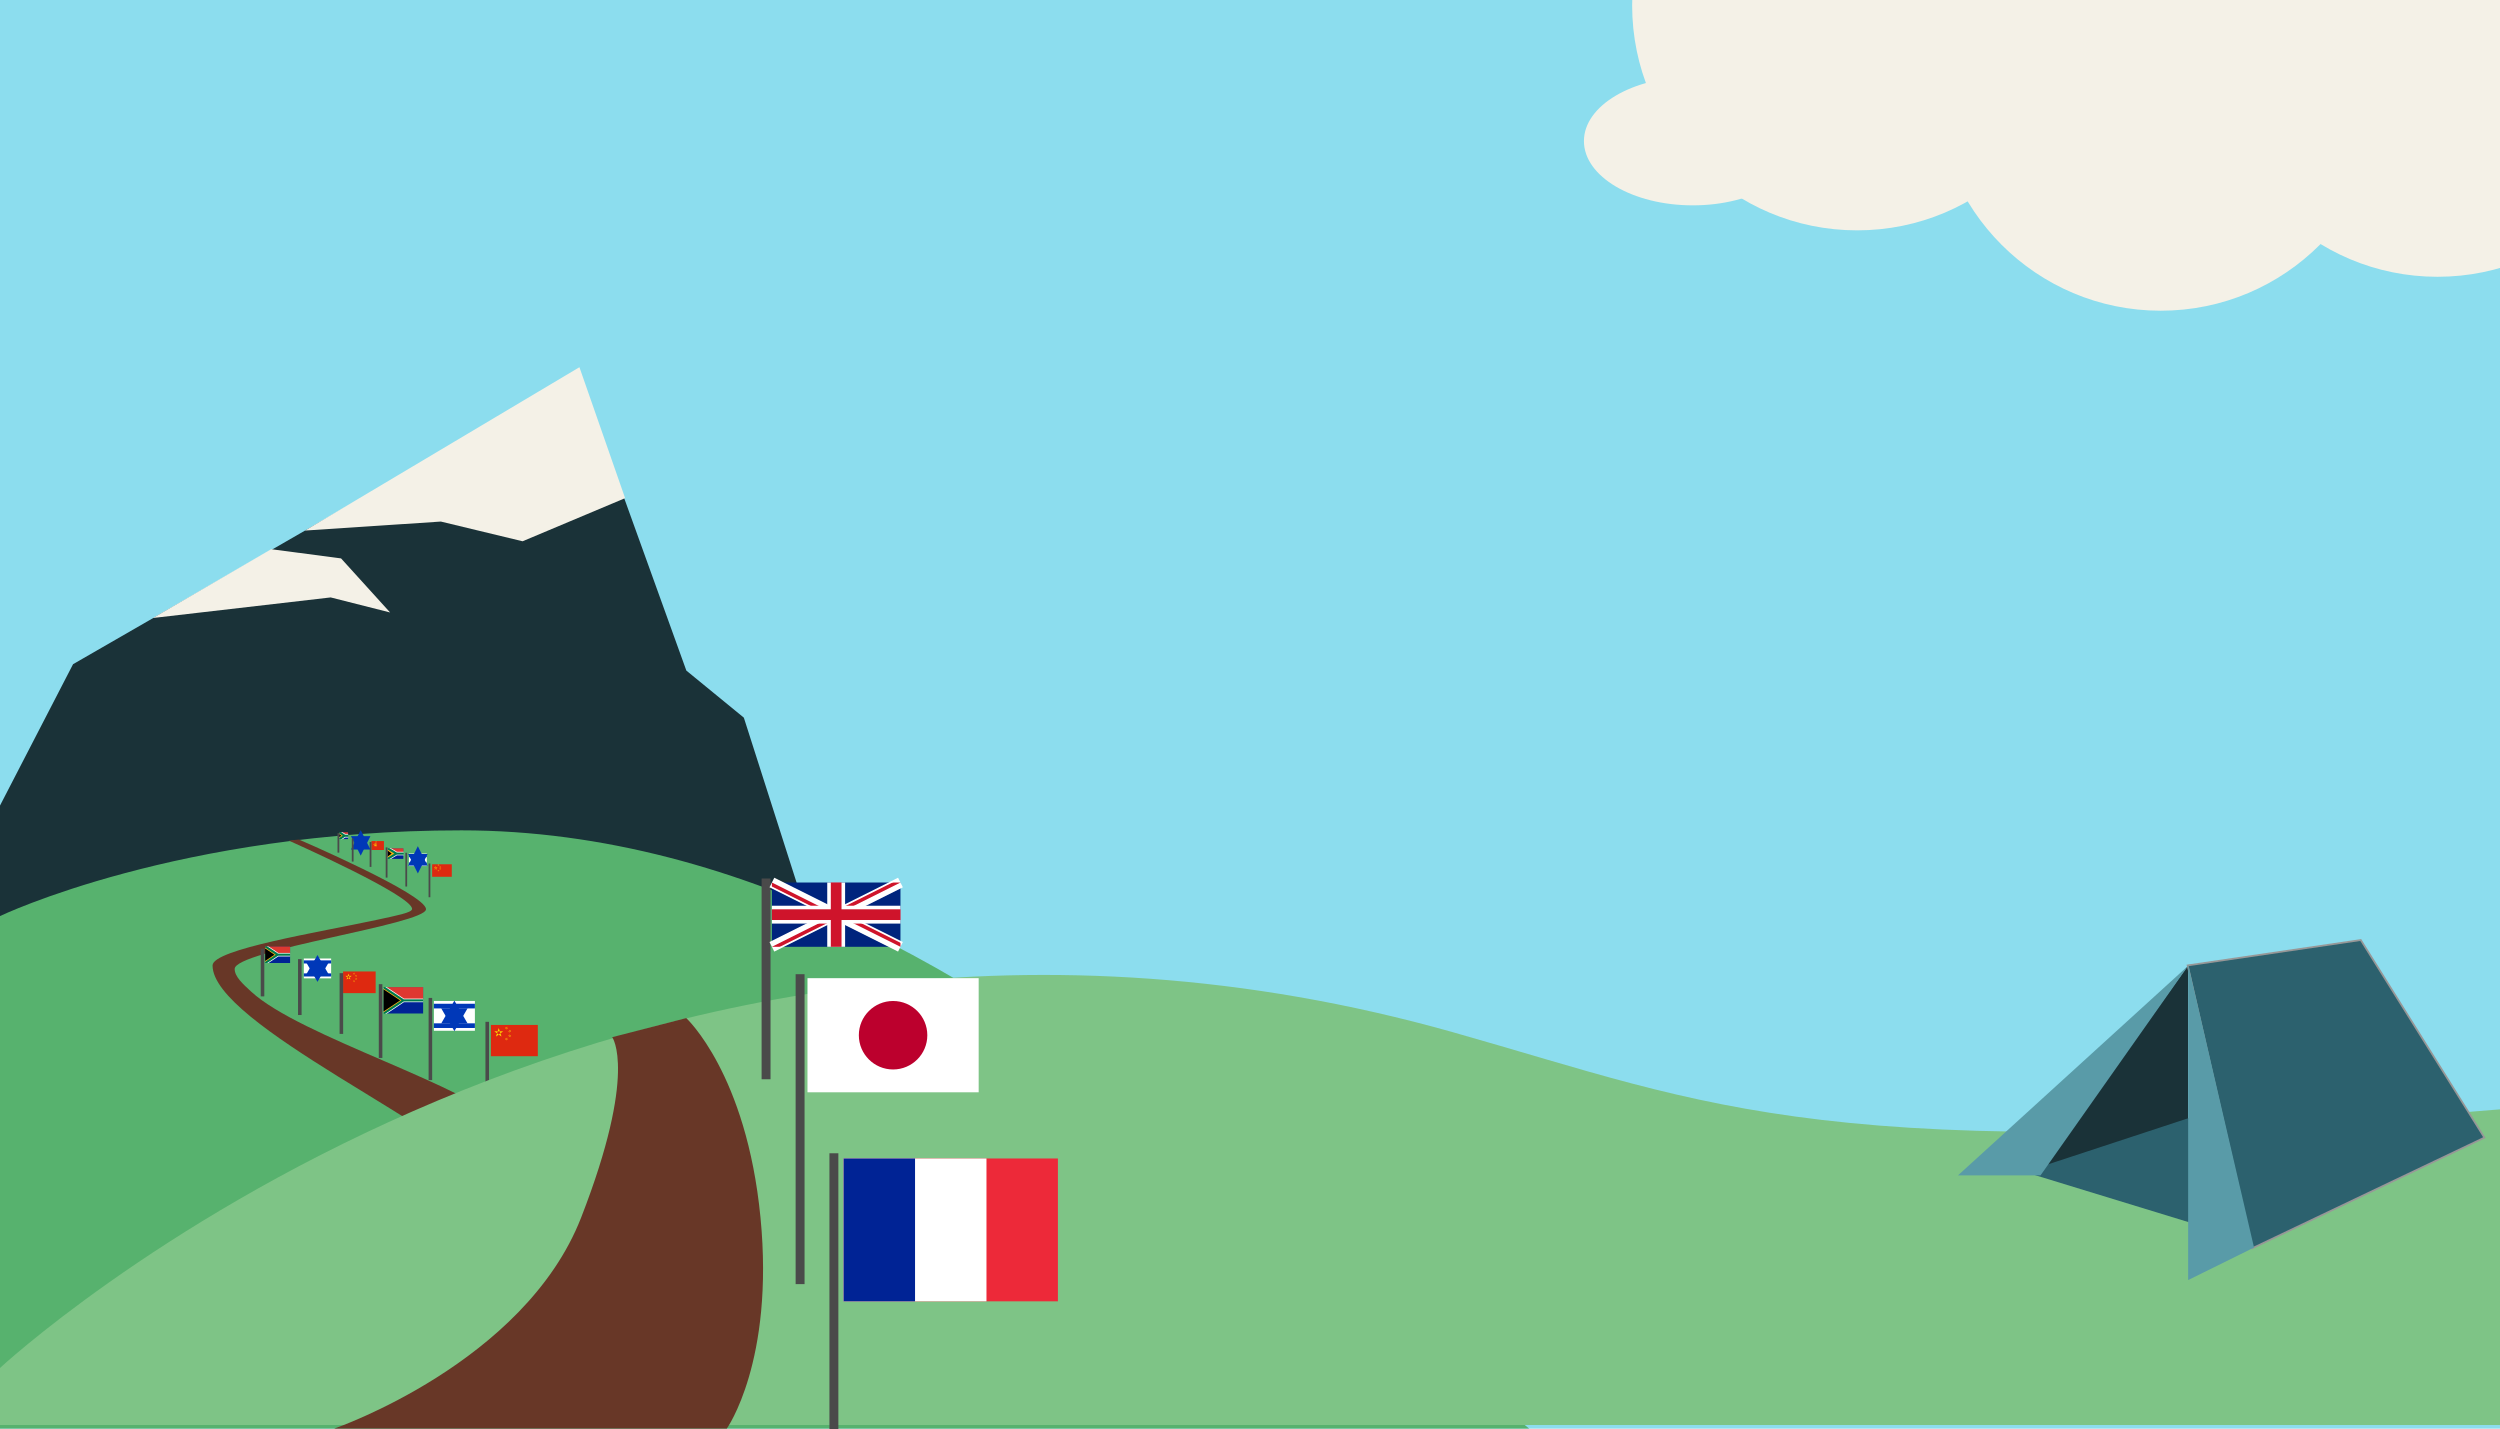
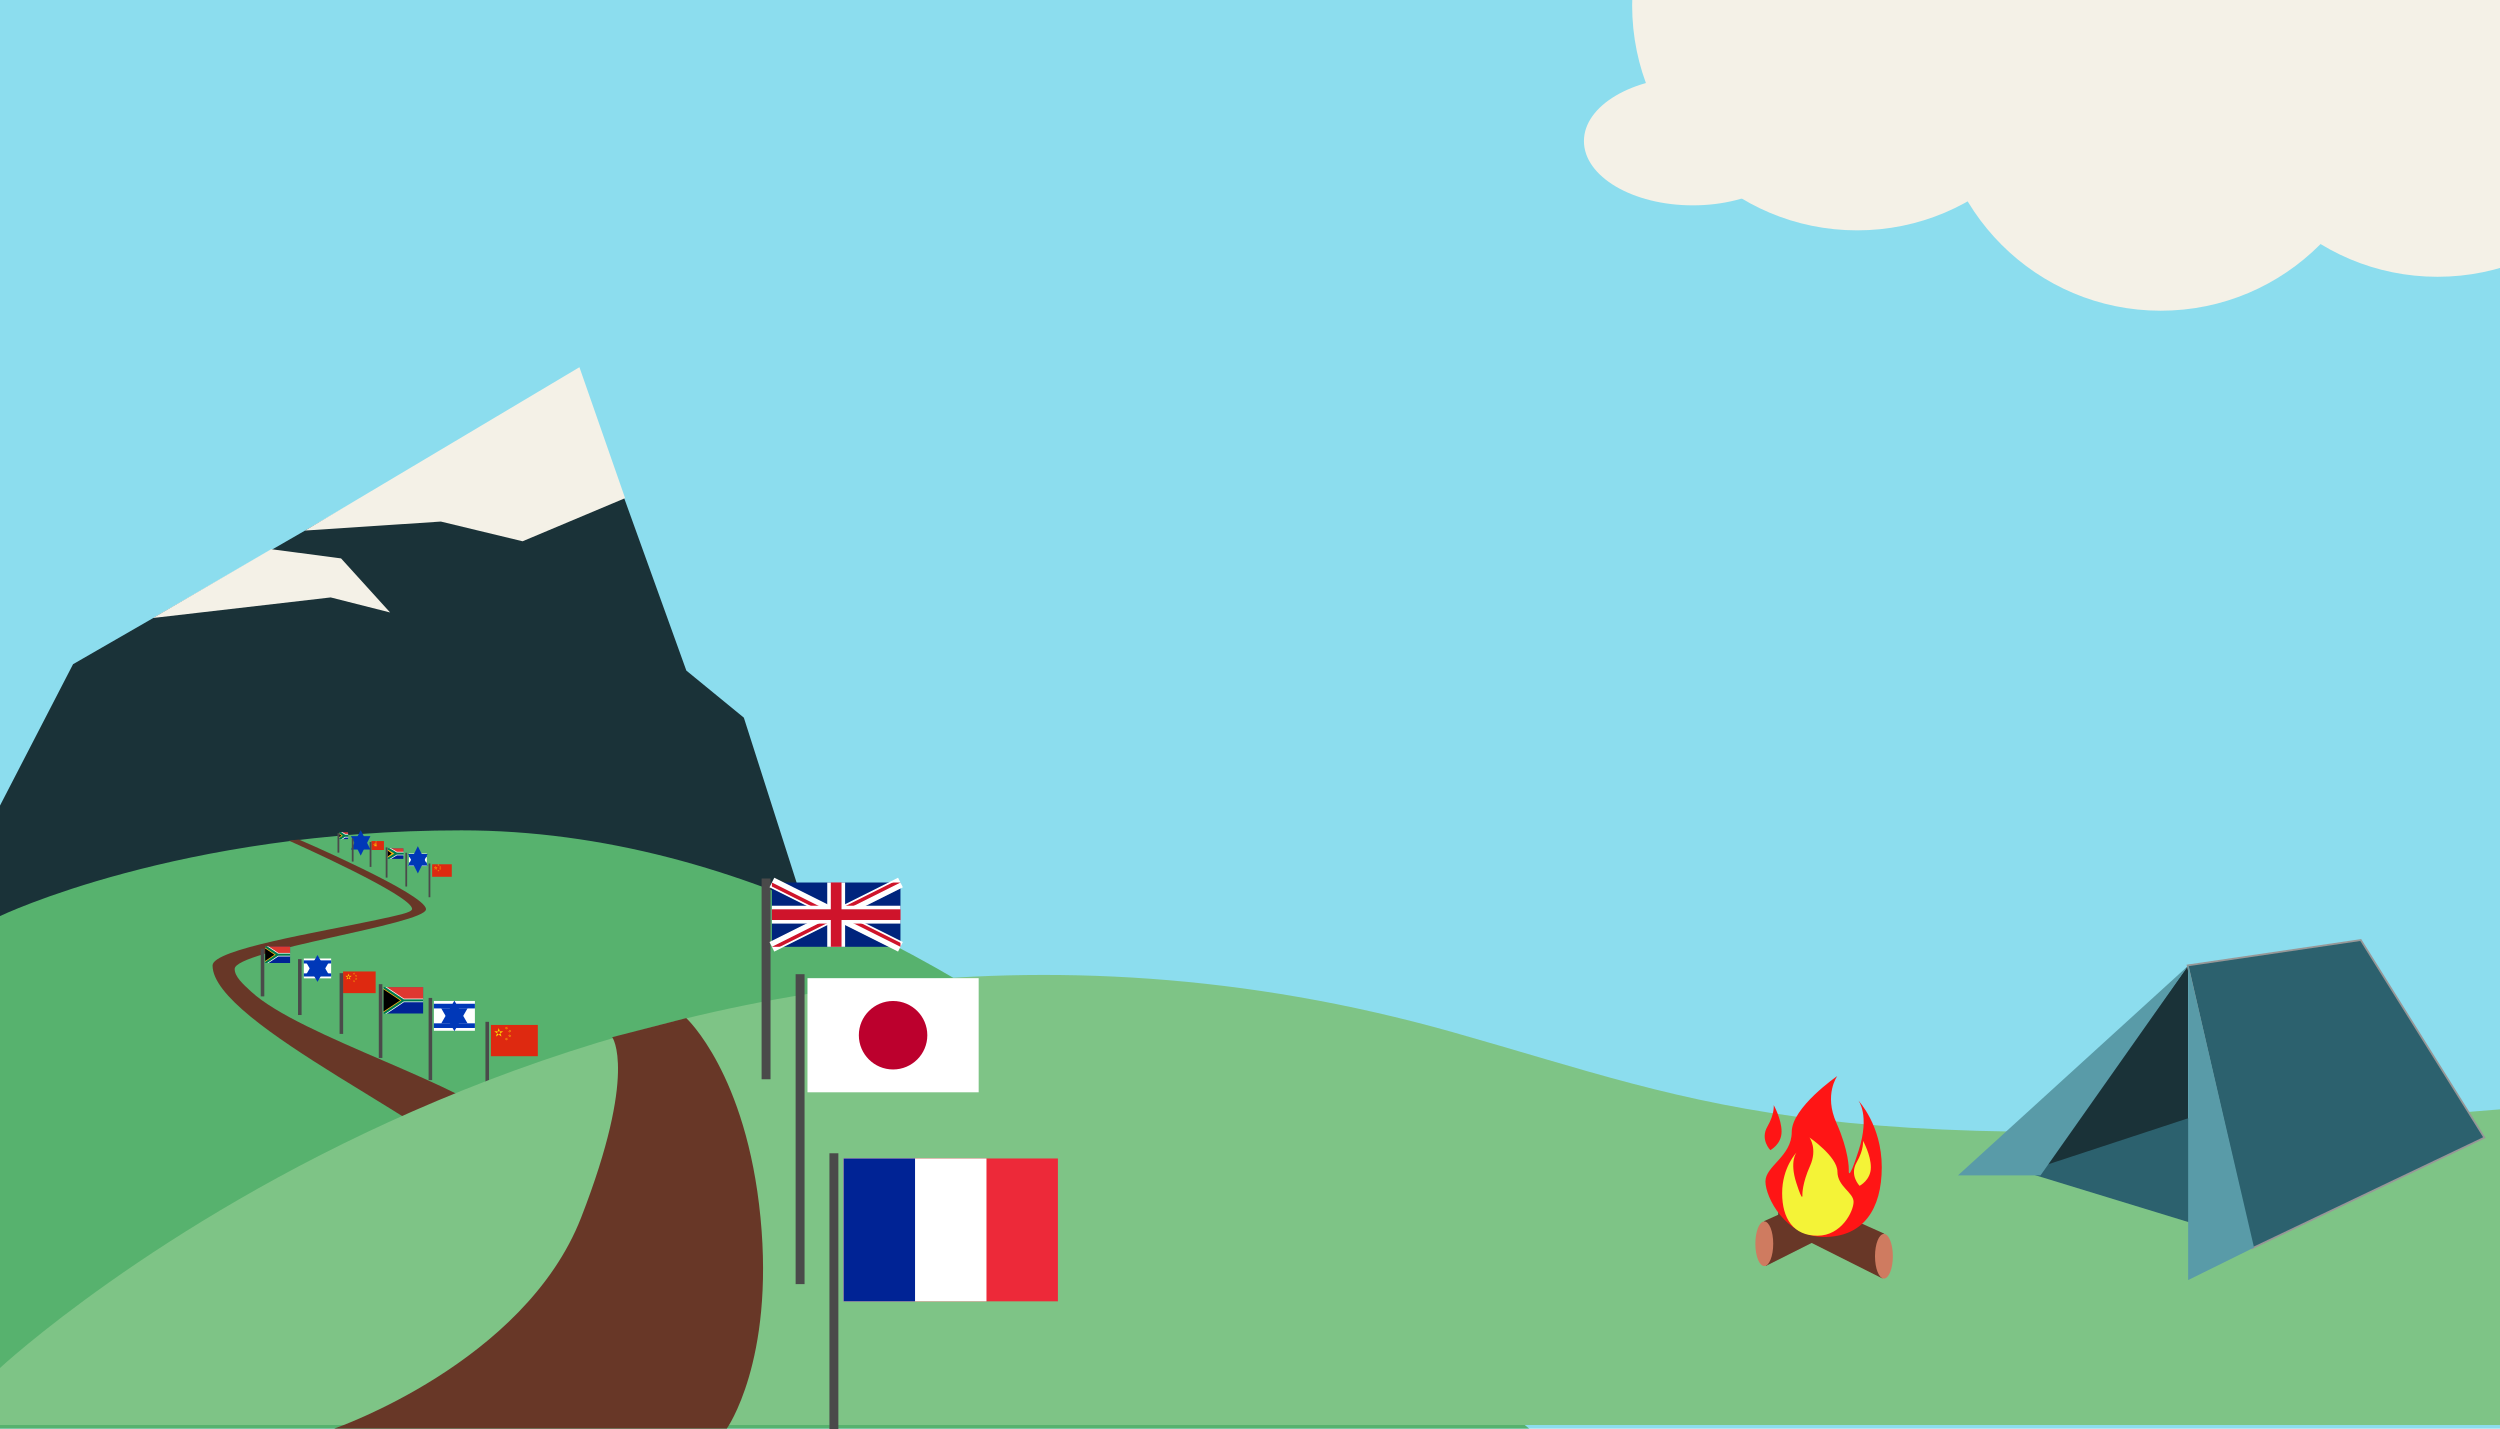
<svg xmlns="http://www.w3.org/2000/svg" xmlns:xlink="http://www.w3.org/1999/xlink" width="1400px" height="800px" viewBox="0 0 1400 800" version="1.1">
  <description>Created with Sketch (http://www.bohemiancoding.com/sketch)</description>
  <defs>
    <path id="path-1" d="M0,0 L22.359,0 L22.359,14.906 L0,14.906 L0,0 Z" />
    <path id="path-3" d="M0,0 L11.18,7.453 L0,14.906" />
    <path id="path-5" d="M0,0 L14.092,0 L14.092,9.379 L0,9.379 L0,0 Z" />
    <path id="path-7" d="M0,0 L7.046,4.689 L0,9.379" />
    <path id="path-9" d="M0,0 L9,0 L9,6 L0,6 L0,0 Z" />
    <path id="path-11" d="M0,0 L4,3 L0,6" />
    <path id="path-13" d="M0,0 L5,0 L5,4 L0,4 L0,0 Z" />
    <path id="path-15" d="M0,0 L3,2 L0,4" />
    <path d="M36,18 L72,18 L72,36 L36,18 Z M36,18 L36,36 L8.52651283e-15,36 L36,18 Z M36,18 L1.56319402e-14,18 L1.56319402e-14,-1.7408297e-14 L36,18 Z M36,18 L36,2.52242671e-14 L72,2.52242671e-14 L36,18 Z" id="path-17" />
  </defs>
  <g id="Page-1" stroke="none" stroke-width="1" fill="none" fill-rule="evenodd">
    <g id="mountain_path">
      <rect id="Sky" fill="#8CDDEE" x="0" y="0" width="1404" height="800" />
      <g id="Mountain-1" transform="translate(0, 206)">
        <path d="M-2.84217094e-14,245.118 L40.914,165.944 L324.23,2.746 L384.351,169.524 L416.549,195.885 L462.32,339 L-1.26160398e-06,389.176 L-2.84217094e-14,245.118 Z" id="Path-5" fill="#1A3238" />
        <path d="M85.665,140.075 L185.182,128.557 L218.454,136.985 L190.994,106.707 L151.841,101.551 L85.665,140.075 Z" id="Path-7" fill="#F4F1E7" />
        <path d="M170.774,91.122 L246.874,86.07 L292.645,97.11 L350.062,72.965 L324.479,-0.367 L170.774,91.122 Z" id="Path-6" fill="#F4F1E7" />
      </g>
      <g id="Midground" transform="translate(0, 465)">
        <path d="M2.61763944e-10,48 C2.61763944e-10,48 99.956,-0.004 258.38,-0.004 C416.804,-0.004 563.127,87.337 679.189,188.111 C769.641,266.65 856.339,335 856.339,335 L0,335 L2.61763944e-10,48 Z" id="Path-3" fill="#57B26E" />
        <path d="M161.719,5.732 C161.719,5.732 231.995,36.91 230.737,44.163 C230.402,46.096 222.486,47.644 210.797,50.157 C178.626,57.073 119.026,66.6 119.026,75.648 C119.026,108.646 253.475,167.209 277.828,199.431 C302.181,231.652 314.579,195.88 286.381,167.136 C262.317,142.607 168.22,115.75 140.63,90.288 C135.891,85.913 131.414,81.902 131.413,77.606 C131.412,67.158 238.562,52.586 238.562,44.163 C238.562,35.74 167.386,5.141 167.386,5.141 L161.719,5.732 Z" id="Path-4" fill="#683727" />
      </g>
      <g id="Midground-Flags-1" transform="translate(146, 530)">
        <g id="Flag" transform="translate(125.8566, 43.10684)">
          <g id="Flag_of_the_People's_Republic_of_China" transform="translate(3.052034, 0.85669)">
            <rect id="Rectangle" fill="#DE2910" x="0" y="0" width="26.271" height="17.514" />
            <g id="s-link" transform="translate(1.751404, 1.751404)" fill="#FFDE00">
              <path d="M2.627,2.67430522e-11 L4.171,4.752 L0.129,1.815 L5.126,1.815 L1.083,4.752 L2.627,2.67430522e-11 Z" id="s" />
            </g>
            <g id="s-link" transform="translate(8.757021, 1.751404) rotate(239.0362) translate(-8.757021, -1.751404) translate(7.881319, 0.875702)" fill="#FFDE00">
              <path d="M0.876,8.91442475e-12 L1.39,1.584 L0.043,0.605 L1.709,0.605 L0.361,1.584 L0.876,8.91442475e-12 Z" id="s" />
            </g>
            <g id="s-link" transform="translate(10.50843, 3.502808) rotate(261.8699) translate(-10.50843, -3.502808) translate(9.632723, 2.627106)" fill="#FFDE00">
              <path d="M0.876,8.91442475e-12 L1.39,1.584 L0.043,0.605 L1.709,0.605 L0.361,1.584 L0.876,8.91442475e-12 Z" id="s" />
            </g>
            <g id="s-link" transform="translate(10.50843, 6.129914) rotate(-74.0546) translate(-10.50843, -6.129914) translate(9.632723, 5.254212)" fill="#FFDE00">
              <path d="M0.876,8.91442475e-12 L1.39,1.584 L0.043,0.605 L1.709,0.605 L0.361,1.584 L0.876,8.91442475e-12 Z" id="s" />
            </g>
            <g id="s-link" transform="translate(8.757021, 7.881319) rotate(-51.34019) translate(-8.757021, -7.881319) translate(7.881319, 7.005616)" fill="#FFDE00">
              <path d="M0.876,8.91442475e-12 L1.39,1.584 L0.043,0.605 L1.709,0.605 L0.361,1.584 L0.876,8.91442475e-12 Z" id="s" />
            </g>
          </g>
          <path d="M1,0.109 L1,46.303" id="Line" stroke="#4A4A4A" stroke-width="2" stroke-linecap="square" />
        </g>
        <g id="Flag" transform="translate(66.12433, 22.04109)">
          <g id="Clipped" transform="translate(2.597592, 0.72913)">
            <mask id="mask-2" fill="white">
              <use xlink:href="#path-1" />
            </mask>
            <g id="Shape" />
            <g id="Group" mask="url(#mask-2)">
              <path d="M0,0 L0,14.906 L22.359,14.906 L22.359,0 L0,0 Z" id="Shape" fill="#002395" />
              <path d="M0,0 L0,7.453 L22.359,7.453 L22.359,0 L0,0 Z" id="Shape" fill="#DE3831" />
              <g>
                <path d="M0,0 L11.18,7.453 L0,14.906 M11.18,7.453 L22.359,7.453" id="W" stroke="#FFFFFF" stroke-width="2" fill="#000000" />
                <g id="Clipped">
                  <mask id="mask-4" fill="white">
                    <use xlink:href="#path-3" />
                  </mask>
                  <g id="X" />
                  <g id="X-link" mask="url(#mask-4)" stroke="#FFB612" stroke-width="2" fill="#000000">
                    <path d="M0,0 L11.18,7.453 L0,14.906" id="X" />
                  </g>
                </g>
              </g>
              <g id="W-link" stroke="#007A4D" stroke-width="1.2">
                <path d="M0,0 L11.18,7.453 L0,14.906 M11.18,7.453 L22.359,7.453" id="W" />
              </g>
            </g>
          </g>
          <path d="M1,0.093 L1,39.408" id="Line" stroke="#4A4A4A" stroke-width="2" stroke-linecap="square" />
        </g>
        <g id="Flag" transform="translate(94.07129, 29.72518)">
          <g id="Flag_of_Israel" transform="translate(2.909451, 0.816667)">
            <rect id="Rectangle" fill="#FFFFFF" x="0" y="0" width="22.957" height="16.696" />
            <rect id="Rectangle" fill="#0038B8" x="0" y="1.565" width="22.957" height="2.609" />
            <rect id="Rectangle" fill="#0038B8" x="0" y="12.522" width="22.957" height="2.609" />
            <g id="triangle-link" transform="translate(8.86966, 5.321796)" stroke="#0038B8" stroke-width="5.5" fill="#000000" fill-opacity="0">
              <path d="M2.609,-0.015 L-0.025,4.547 L5.242,4.547 L2.609,-0.015 Z" id="triangle" />
            </g>
            <g id="triangle-link" transform="translate(11.47838, 9.078358) rotate(180) translate(-11.47838, -9.078358) translate(8.86966, 6.782681)" stroke="#0038B8" stroke-width="5.5" fill="#000000" fill-opacity="0">
              <path d="M2.609,-0.015 L-0.025,4.547 L5.242,4.547 L2.609,-0.015 Z" id="triangle" />
            </g>
          </g>
          <path d="M0.945,0.104 L0.945,44.14" id="Line" stroke="#4A4A4A" stroke-width="2" stroke-linecap="square" />
        </g>
        <g id="Flag" transform="translate(44.06505, 13.68348)">
          <g id="Flag_of_the_People's_Republic_of_China" transform="translate(2.05776, 0.334554)">
            <rect id="Rectangle" fill="#DE2910" x="0" y="0" width="18.244" height="12.141" />
            <g id="s-link" transform="translate(1.216247, 1.214135)" fill="#FFDE00">
              <path d="M1.824,1.85393922e-11 L2.897,3.295 L0.089,1.258 L3.559,1.258 L0.752,3.295 L1.824,1.85393922e-11 Z" id="s" />
            </g>
            <g id="s-link" transform="translate(6.081235, 1.214135) rotate(239.0362) translate(-6.081235, -1.214135) translate(5.473111, 0.607068)" fill="#FFDE00">
              <path d="M0.608,6.17983442e-12 L0.966,1.098 L0.03,0.419 L1.186,0.419 L0.251,1.098 L0.608,6.17983442e-12 Z" id="s" />
            </g>
            <g id="s-link" transform="translate(7.297482, 2.42827) rotate(261.8699) translate(-7.297482, -2.42827) translate(6.689358, 1.821203)" fill="#FFDE00">
              <path d="M0.608,6.17983442e-12 L0.966,1.098 L0.03,0.419 L1.186,0.419 L0.251,1.098 L0.608,6.17983442e-12 Z" id="s" />
            </g>
            <g id="s-link" transform="translate(7.297482, 4.249473) rotate(-74.0546) translate(-7.297482, -4.249473) translate(6.689358, 3.642405)" fill="#FFDE00">
              <path d="M0.608,6.17983442e-12 L0.966,1.098 L0.03,0.419 L1.186,0.419 L0.251,1.098 L0.608,6.17983442e-12 Z" id="s" />
            </g>
            <g id="s-link" transform="translate(6.081235, 5.463608) rotate(-51.34019) translate(-6.081235, -5.463608) translate(5.473111, 4.856541)" fill="#FFDE00">
              <path d="M0.608,6.17983442e-12 L0.966,1.098 L0.03,0.419 L1.186,0.419 L0.251,1.098 L0.608,6.17983442e-12 Z" id="s" />
            </g>
          </g>
          <path d="M1.102,2.28 L1.102,34.302" id="Line" stroke="#4A4A4A" stroke-width="2" stroke-linecap="square" />
        </g>
        <g id="Flag" transform="translate(0.013548, 0.18348)">
          <g id="Clipped" transform="translate(2.464116, -0.246094)">
            <mask id="mask-6" fill="white">
              <use xlink:href="#path-5" />
            </mask>
            <g id="Shape" />
            <g id="Group" mask="url(#mask-6)">
              <path d="M0,0 L0,9.379 L14.092,9.379 L14.092,0 L0,0 Z" id="Shape" fill="#002395" />
              <path d="M0,0 L0,4.689 L14.092,4.689 L14.092,0 L0,0 Z" id="Shape" fill="#DE3831" />
              <g>
                <path d="M0,0 L7.046,4.689 L0,9.379 M7.046,4.689 L14.092,4.689" id="W" stroke="#FFFFFF" stroke-width="2" fill="#000000" />
                <g id="Clipped">
                  <mask id="mask-8" fill="white">
                    <use xlink:href="#path-7" />
                  </mask>
                  <g id="X" />
                  <g id="X-link" mask="url(#mask-8)" stroke="#FFB612" stroke-width="2" fill="#000000">
                    <path d="M0,0 L7.046,4.689 L0,9.379" id="X" />
                  </g>
                </g>
              </g>
              <g id="W-link" stroke="#007A4D" stroke-width="1.2">
                <path d="M0,0 L7.046,4.689 L0,9.379 M7.046,4.689 L14.092,4.689" id="W" />
              </g>
            </g>
          </g>
          <path d="M1,2.059 L1,26.794" id="Line" stroke="#4A4A4A" stroke-width="2" stroke-linecap="square" />
        </g>
        <g id="Flag" transform="translate(20.89687, 7.041089)">
          <g id="Flag_of_Israel" transform="translate(3.235917, -0.278398)">
            <rect id="Rectangle" fill="#FFFFFF" x="0" y="0" width="15.303" height="11.111" />
            <rect id="Rectangle" fill="#0038B8" x="0" y="1.042" width="15.303" height="1.736" />
            <rect id="Rectangle" fill="#0038B8" x="0" y="8.333" width="15.303" height="1.736" />
            <g id="triangle-link" transform="translate(5.91268, 3.541662)" stroke="#0038B8" stroke-width="5.5" fill="#000000" fill-opacity="0">
              <path d="M1.739,-0.01 L-0.016,3.026 L3.495,3.026 L1.739,-0.01 Z" id="triangle" />
            </g>
            <g id="triangle-link" transform="translate(7.651703, 6.041658) rotate(180) translate(-7.651703, -6.041658) translate(5.91268, 4.513883)" stroke="#0038B8" stroke-width="5.5" fill="#000000" fill-opacity="0">
              <path d="M1.739,-0.01 L-0.016,3.026 L3.495,3.026 L1.739,-0.01 Z" id="triangle" />
            </g>
          </g>
          <path d="M1,1.069 L1,30.375" id="Line" stroke="#4A4A4A" stroke-width="2" stroke-linecap="square" />
        </g>
      </g>
      <g id="Midground-Flags-1" transform="translate(189, 466)">
        <g id="Flag" transform="translate(51, 18)">
          <g id="Flag_of_the_People's_Republic_of_China" transform="translate(2, 0)">
            <rect id="Rectangle" fill="#DE2910" x="0" y="0" width="11" height="7" />
            <g id="s-link" transform="translate(1, 1)" fill="#FFDE00">
              <path d="M1,0 L1.618,2 L0,0.764 L2,0.764 L0.382,2 L1,0 Z" id="s" />
            </g>
            <g id="s-link" transform="translate(3.5, 0.5) rotate(239.0362) translate(-3.5, -0.5) translate(3, 0)" fill="#FFDE00">
              <path d="M0.5,0 L0.809,1 L0,0.382 L1,0.382 L0.191,1 L0.5,0 Z" id="s" />
            </g>
            <g id="s-link" transform="translate(4.5, 1.5) rotate(261.8699) translate(-4.5, -1.5) translate(4, 1)" fill="#FFDE00">
              <path d="M0.5,0 L0.809,1 L0,0.382 L1,0.382 L0.191,1 L0.5,0 Z" id="s" />
            </g>
            <g id="s-link" transform="translate(4.5, 2.5) rotate(-74.0546) translate(-4.5, -2.5) translate(4, 2)" fill="#FFDE00">
              <path d="M0.5,0 L0.809,1 L0,0.382 L1,0.382 L0.191,1 L0.5,0 Z" id="s" />
            </g>
            <g id="s-link" transform="translate(3.5, 3.5) rotate(-51.34019) translate(-3.5, -3.5) translate(3, 3)" fill="#FFDE00">
              <path d="M0.5,0 L0.809,1 L0,0.382 L1,0.382 L0.191,1 L0.5,0 Z" id="s" />
            </g>
          </g>
          <path d="M0.5,0.042 L0.5,17.958" id="Line" stroke="#4A4A4A" stroke-linecap="square" />
        </g>
        <g id="Flag" transform="translate(27, 9)">
          <g id="Clipped" transform="translate(1, 0)">
            <mask id="mask-10" fill="white">
              <use xlink:href="#path-9" />
            </mask>
            <g id="Shape" />
            <g id="Group" mask="url(#mask-10)">
              <path d="M0,0 L0,6 L9,6 L9,0 L0,0 Z" id="Shape" fill="#002395" />
              <path d="M0,0 L0,3 L9,3 L9,0 L0,0 Z" id="Shape" fill="#DE3831" />
              <g>
                <path d="M0,0 L5,3 L0,6 M5,3 L10,3" id="W" stroke="#FFFFFF" stroke-width="2" fill="#000000" />
                <g id="Clipped">
                  <mask id="mask-12" fill="white">
                    <use xlink:href="#path-11" />
                  </mask>
                  <g id="X" />
                  <g id="X-link" mask="url(#mask-12)" stroke="#FFB612" stroke-width="2" fill="#000000">
                    <path d="M0,0 L4,3 L0,6" id="X" />
                  </g>
                </g>
              </g>
              <g id="W-link" stroke="#007A4D" stroke-width="1.2">
                <path d="M0,0 L5,3 L0,6 M5,3 L10,3" id="W" />
              </g>
            </g>
          </g>
          <path d="M0.5,0.038 L0.5,15.962" id="Line" stroke="#4A4A4A" stroke-linecap="square" />
        </g>
        <g id="Flag" transform="translate(38, 12)">
          <g id="Flag_of_Israel" transform="translate(2, 0)">
            <rect id="Rectangle" fill="#FFFFFF" x="0" y="0" width="10" height="7" />
            <rect id="Rectangle" fill="#0038B8" x="0" y="1" width="10" height="1" />
            <rect id="Rectangle" fill="#0038B8" x="0" y="5" width="10" height="1" />
            <g id="triangle-link" transform="translate(4, 2)" stroke="#0038B8" stroke-width="5.5" fill="#000000" fill-opacity="0">
              <path d="M1,0 L0,2 L2,2 L1,0 Z" id="triangle" />
            </g>
            <g id="triangle-link" transform="translate(5, 4) rotate(180) translate(-5, -4) translate(4, 3)" stroke="#0038B8" stroke-width="5.5" fill="#000000" fill-opacity="0">
              <path d="M1,0 L0,2 L2,2 L1,0 Z" id="triangle" />
            </g>
          </g>
          <path d="M0.5,0.042 L0.5,17.958" id="Line" stroke="#4A4A4A" stroke-linecap="square" />
        </g>
        <g id="Flag" transform="translate(18, 5)">
          <g id="Flag_of_the_People's_Republic_of_China" transform="translate(1, 0)">
            <rect id="Rectangle" fill="#DE2910" x="0" y="0" width="7" height="5" />
            <g id="s-link" transform="translate(1, 1)" fill="#FFDE00">
              <path d="M1,0 L1.618,2 L0,0.764 L2,0.764 L0.382,2 L1,0 Z" id="s" />
            </g>
            <g id="s-link" transform="translate(2.5, 0.5) rotate(239.0362) translate(-2.5, -0.5) translate(2, 0)" fill="#FFDE00">
              <path d="M0.5,0 L0.809,1 L0,0.382 L1,0.382 L0.191,1 L0.5,0 Z" id="s" />
            </g>
            <g id="s-link" transform="translate(2.5, 1.5) rotate(261.8699) translate(-2.5, -1.5) translate(2, 1)" fill="#FFDE00">
              <path d="M0.5,0 L0.809,1 L0,0.382 L1,0.382 L0.191,1 L0.5,0 Z" id="s" />
            </g>
            <g id="s-link" transform="translate(2.5, 2.5) rotate(-74.0546) translate(-2.5, -2.5) translate(2, 2)" fill="#FFDE00">
              <path d="M0.5,0 L0.809,1 L0,0.382 L1,0.382 L0.191,1 L0.5,0 Z" id="s" />
            </g>
            <g id="s-link" transform="translate(2.5, 2.5) rotate(-51.34019) translate(-2.5, -2.5) translate(2, 2)" fill="#FFDE00">
              <path d="M0.5,0 L0.809,1 L0,0.382 L1,0.382 L0.191,1 L0.5,0 Z" id="s" />
            </g>
          </g>
          <path d="M0.5,1.031 L0.5,13.969" id="Line" stroke="#4A4A4A" stroke-linecap="square" />
        </g>
        <g id="Flag">
          <g id="Clipped" transform="translate(1, 0)">
            <mask id="mask-14" fill="white">
              <use xlink:href="#path-13" />
            </mask>
            <g id="Shape" />
            <g id="Group" mask="url(#mask-14)">
              <path d="M0,0 L0,4 L5,4 L5,0 L0,0 Z" id="Shape" fill="#002395" />
              <path d="M0,0 L0,2 L5,2 L5,0 L0,0 Z" id="Shape" fill="#DE3831" />
              <g>
                <path d="M0,0 L3,2 L0,4 M3,2 L6,2" id="W" stroke="#FFFFFF" stroke-width="2" fill="#000000" />
                <g id="Clipped">
                  <mask id="mask-16" fill="white">
                    <use xlink:href="#path-15" />
                  </mask>
                  <g id="X" />
                  <g id="X-link" mask="url(#mask-16)" stroke="#FFB612" stroke-width="2" fill="#000000">
                    <path d="M0,0 L3,2 L0,4" id="X" />
                  </g>
                </g>
              </g>
              <g id="W-link" stroke="#007A4D" stroke-width="1.2">
                <path d="M0,0 L3,2 L0,4 M3,2 L6,2" id="W" />
              </g>
            </g>
          </g>
          <path d="M0.5,1.024 L0.5,10.976" id="Line" stroke="#4A4A4A" stroke-linecap="square" />
        </g>
        <g id="Flag" transform="translate(8, 3)">
          <g id="Flag_of_Israel" transform="translate(2, 0)">
            <rect id="Rectangle" fill="#FFFFFF" x="0" y="0" width="6" height="5" />
            <rect id="Rectangle" fill="#0038B8" x="0" y="1" width="6" height="1" />
            <rect id="Rectangle" fill="#0038B8" x="0" y="3" width="6" height="1" />
            <g id="triangle-link" transform="translate(2, 2)" stroke="#0038B8" stroke-width="5.5" fill="#000000" fill-opacity="0">
              <path d="M1,0 L0,2 L2,2 L1,0 Z" id="triangle" />
            </g>
            <g id="triangle-link" transform="translate(3, 3) rotate(180) translate(-3, -3) translate(2, 2)" stroke="#0038B8" stroke-width="5.5" fill="#000000" fill-opacity="0">
              <path d="M1,0 L0,2 L2,2 L1,0 Z" id="triangle" />
            </g>
          </g>
          <path d="M0.5,1.028 L0.5,12.972" id="Line" stroke="#4A4A4A" stroke-linecap="square" />
        </g>
      </g>
      <g id="Foreground" transform="translate(0, 494)">
        <path d="M-2.84217094e-14,272.065 C-2.84217094e-14,272.065 344.714,-48.404 813.665,84.053 C960.025,125.394 1021.613,159.407 1404,126.906 L1404,304 L8.64838171e-07,304 L-2.84217094e-14,272.065 Z" id="Path-1" fill="#7EC486" />
        <path d="M187.197,306 C187.197,306 293.684,269.369 325.452,187.798 C357.22,106.227 342.835,86.82 342.835,86.82 L384.293,76.122 C384.293,76.122 418.028,107.168 425.873,187.798 C433.718,268.427 407.017,306 407.017,306" id="Path-2" fill="#683727" />
        <g id="Foreground-Flags" transform="translate(428, 0)">
          <g id="Flag" transform="translate(-0.273327, 0.209268)">
            <path d="M1.273,0.255 L1.273,107.675" id="Line" stroke="#4A4A4A" stroke-width="5" stroke-linecap="square" />
            <g id="Flag_of_the_United_Kingdom" transform="translate(4.530528, 0)">
              <path d="M1.42108547e-14,-1.77635684e-14 L1.42108547e-14,36 L72,36 L72,-1.77635684e-14 L1.42108547e-14,-1.77635684e-14 Z" id="Shape" fill="#00247D" />
              <path d="M1.56319402e-14,-1.56319402e-14 L72,36 M72,-1.56319402e-14 L1.56319402e-14,36" id="Shape" stroke="#FFFFFF" stroke-width="6" fill="#000000" />
              <g id="Clipped" transform="translate(0, -0)">
                <mask id="mask-18" fill="white">
                  <use xlink:href="#path-17" />
                </mask>
                <g id="Shape" />
                <path d="M1.56319402e-14,-1.56319402e-14 L72,36 M72,-1.56319402e-14 L1.56319402e-14,36" id="Shape" stroke="#CF142B" stroke-width="4" fill="#000000" mask="url(#mask-18)" />
              </g>
              <path d="M36,2.7000624e-14 L36,36 M8.52651283e-15,18 L72,18" id="Shape" stroke="#FFFFFF" stroke-width="10" fill="#000000" />
              <path d="M36,2.7000624e-14 L36,36 M8.52651283e-15,18 L72,18" id="Shape" stroke="#CF142B" stroke-width="6" fill="#000000" />
            </g>
          </g>
          <g id="Flag" transform="translate(18.05307, 53.64791)">
            <g id="Flag_of_Japan" transform="translate(6.137275, 0.126174)">
              <rect id="Rectangle" fill="#FFFFFF" x="0" y="0" width="95.867" height="63.911" />
              <circle id="Oval" fill="#BC002D" cx="47.933" cy="31.956" r="19.173" />
            </g>
            <path d="M1.997,0.399 L1.997,168.965" id="Line" stroke="#4A4A4A" stroke-width="5" stroke-linecap="square" />
          </g>
          <g id="Flag" transform="translate(36.48398, 153.8334)">
            <g id="Flag_of_France" transform="translate(7.940968, 0.913156)">
              <rect id="Rectangle" fill="#ED2939" x="0" y="0" width="120" height="80" />
              <rect id="Rectangle" fill="#FFFFFF" x="0" y="0" width="80" height="80" />
              <rect id="Rectangle" fill="#002395" x="0" y="0" width="40" height="80" />
            </g>
            <path d="M2.5,0.5 L2.5,211.5" id="Line" stroke="#4A4A4A" stroke-width="5" stroke-linecap="square" />
          </g>
        </g>
      </g>
      <g id="Cloud" transform="translate(887, -123)" fill="#F4F1E7">
        <circle id="Oval-1" cx="478" cy="152" r="126" />
        <circle id="Oval-1" cx="323" cy="171" r="126" />
        <circle id="Oval-1" cx="153" cy="126" r="126" />
        <path d="M61,238 C94.689,238 122,221.882 122,202 C122,182.118 94.689,166 61,166 C27.311,166 0,182.118 0,202 C0,221.882 27.311,238 61,238 Z" id="Oval-4" />
      </g>
      <g id="Tent" transform="translate(1096, 526)">
        <path d="M45.799,131.444 L129.346,102.107 L129.346,14.582 L45.799,131.444 Z" id="Path-103" fill="#1A3238" />
        <path d="M37.876,130.318 L166.269,169.626 L157.366,91.01 L37.876,130.318 Z" id="Path-103" fill="#2C616E" />
        <path d="M129.085,14.637 L226.034,0.41 L295.275,111.066 L165.266,173.036 L129.085,14.637 Z" id="Path-101" stroke="#979797" fill="#2C616E" />
        <path d="M46.689,132.219 L0.454,132.219 L129.475,14.725 L46.689,132.219 Z" id="Path-100" fill="#599BA8" />
        <path d="M166.256,172.618 L129.361,190.84 L129.361,14.104 L166.256,172.618 Z" id="Path-102" fill="#599BA8" />
      </g>
+       <g id="Fire" transform="translate(983, 603)">
+         <g id="Log" transform="translate(0, 58)">
+           <path d="M4.888,22.819 L56.155,-0.18 C56.155,-0.18 64.22,1.511 64.22,9.663 L64.22,18.625 L5.874,47.94" id="Path-105" fill="#683727" />
+           <path d="M5,48 C7.761,48 10,42.404 10,35.5 C10,28.596 7.761,23 5,23 C2.239,23 0,28.596 0,35.5 C0,42.404 2.239,48 5,48 Z" id="Oval-6" fill="#CF7B60" />
+         </g>
+         <g id="Log" transform="translate(45, 89) scale(-1, 1) translate(-45, -89) translate(13, 65)">
+           <path d="M4.888,22.819 L56.155,-0.18 C56.155,-0.18 64.22,1.511 64.22,9.663 L64.22,18.625 L5.874,47.94" id="Path-105" fill="#683727" />
+           <path d="M5,48 C7.761,48 10,42.404 10,35.5 C10,28.596 7.761,23 5,23 C2.239,23 0,28.596 0,35.5 C0,42.404 2.239,48 5,48 Z" id="Oval-6" fill="#CF7B60" />
+         </g>
+         <g id="Flames" transform="translate(5, 0)">
+           <path d="M1.74,27.881 C-2.467,35.166 3.369,41.062 3.369,41.062 C3.369,41.062 9.681,37.865 9.681,30.739 C9.681,23.613 5.27,15.851 5.27,15.851 C5.27,15.851 5.947,20.596 1.74,27.881 Z" id="Path-107" fill="#FF1515" />
+           <path d="M33.545,89.7 C11.72,89.7 0.644,67.365 0.644,58.622 C0.644,49.879 15.373,44.643 15.373,30.893 C15.373,17.143 40.854,-0.404 40.854,-0.404 C40.854,-0.404 33.297,9.99 40.392,25.803 C47.487,41.617 47.326,51.824 47.326,51.824 C47.326,51.824 46.488,61.194 52.876,41.185 C59.263,21.176 52.659,13.293 52.659,13.293 C52.659,13.293 65.79,27.024 65.79,50.632 C65.79,74.241 55.369,89.7 33.545,89.7 Z" id="Path-108" fill="#FF1515" />
+           <path d="M30.201,89 C16.801,89 10,75.366 10,70.03 C10,64.693 19.044,61.497 19.044,53.104 C19.044,44.711 34.689,34 34.689,34 C34.689,34 30.049,40.344 34.406,49.997 C38.762,59.65 38.664,65.88 38.664,65.88 C38.664,65.88 38.149,71.599 42.071,59.386 C45.993,47.172 41.938,42.361 41.938,42.361 C41.938,42.361 50,50.742 50,65.153 C50,79.564 43.602,89 30.201,89 Z" id="Path-108" fill="#F4F337" transform="translate(30, 61.5) scale(-1, 1) translate(-30, -61.5) " />
+           <path d="M51.74,47.881 C47.533,55.166 53.369,61.062 53.369,61.062 C53.369,61.062 59.681,57.865 59.681,50.739 C59.681,43.613 55.27,35.851 55.27,35.851 C55.27,35.851 55.947,40.596 51.74,47.881 Z" id="Path-107" fill="#F4F337" />
+         </g>
+       </g>
    </g>
  </g>
</svg>
